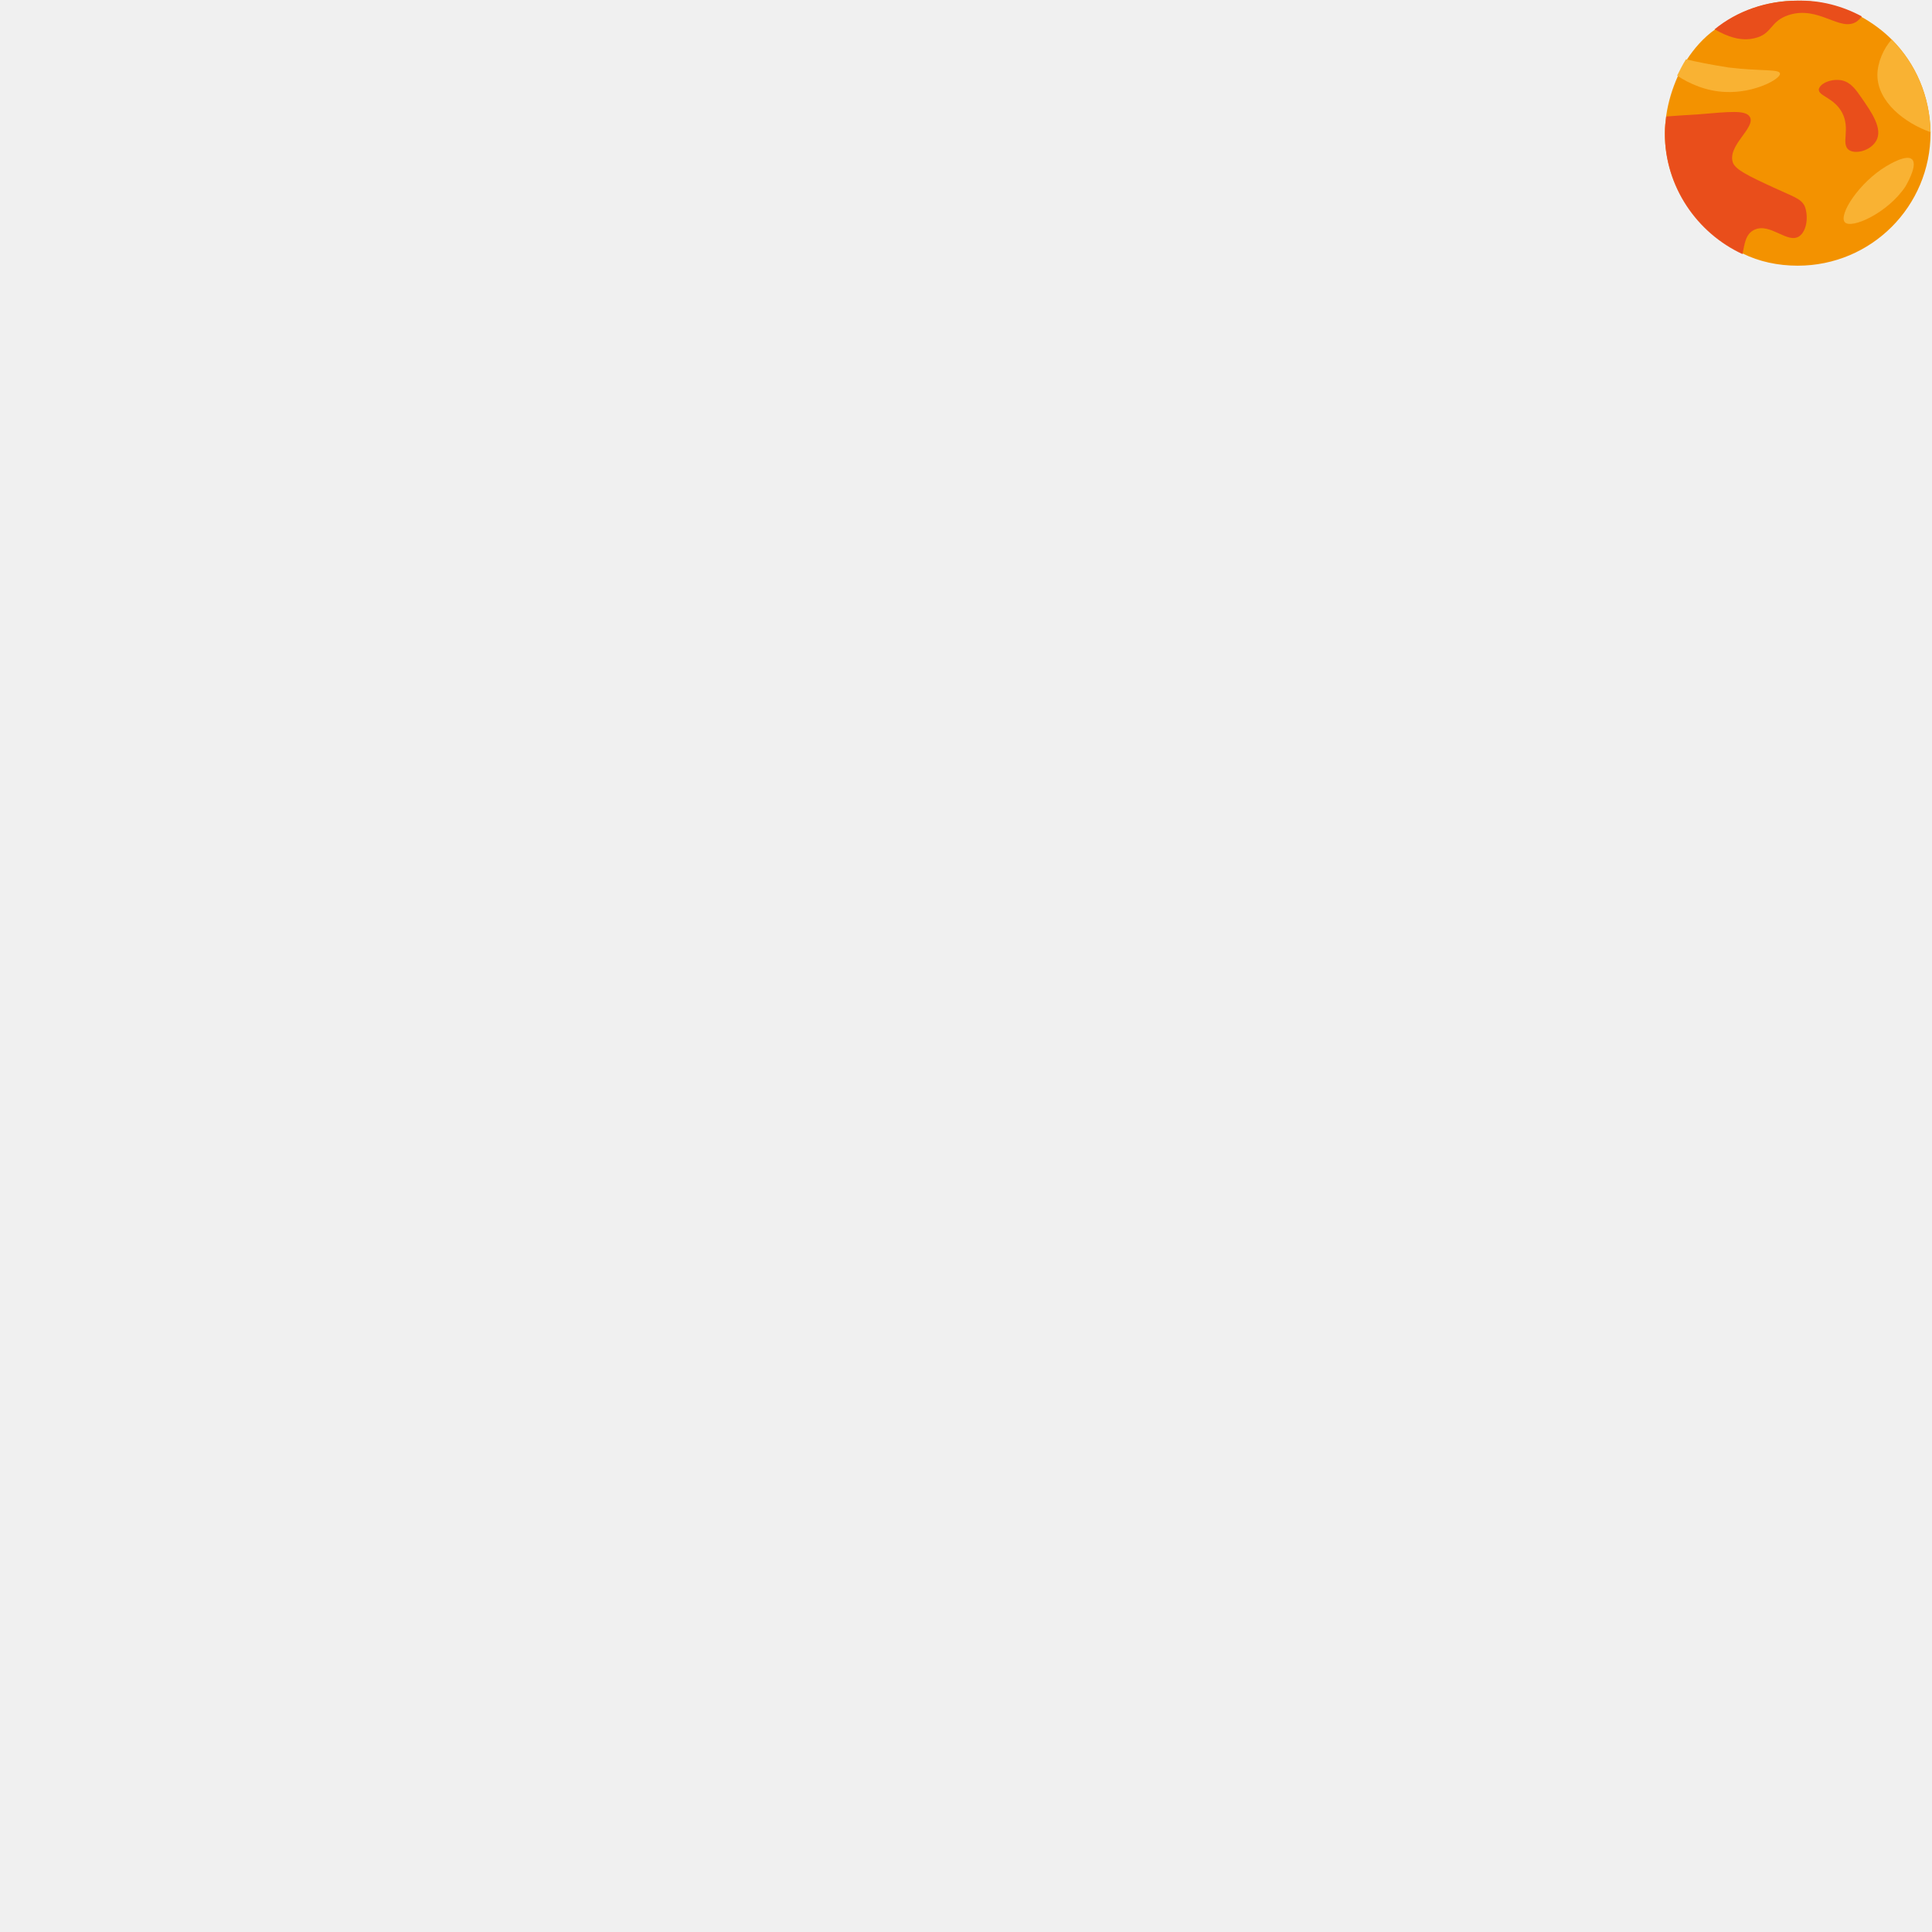
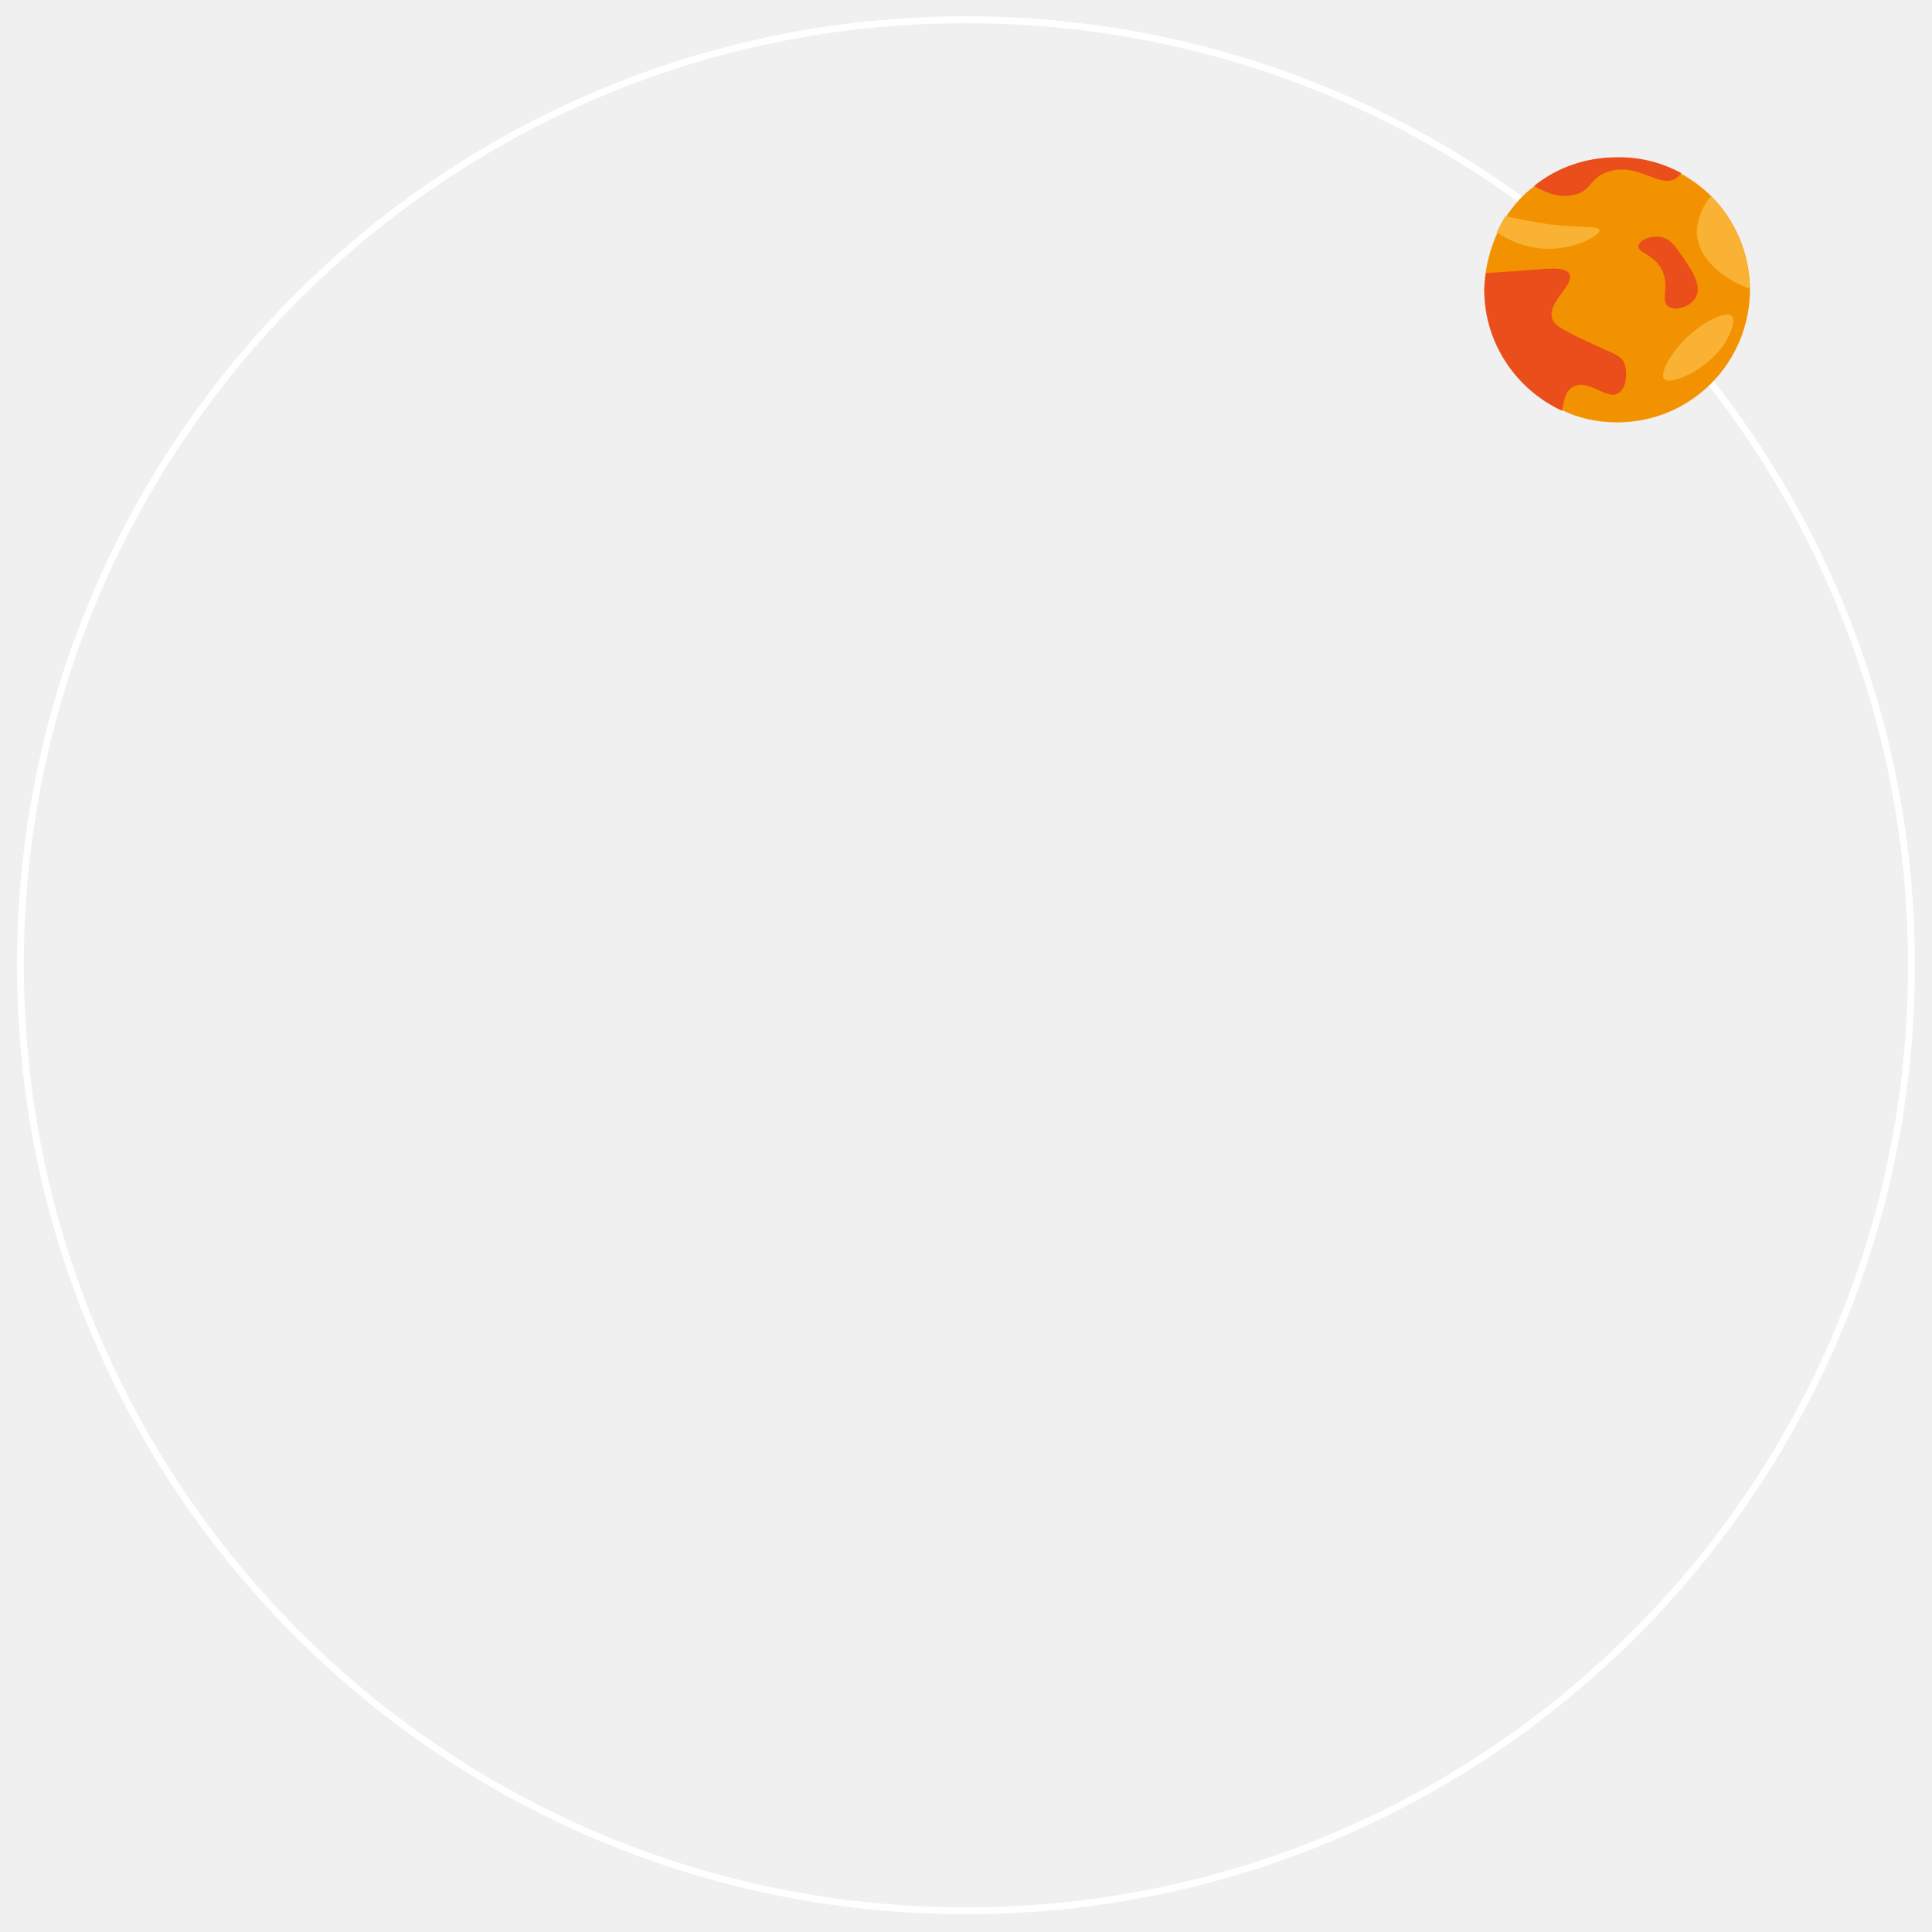
- <svg xmlns="http://www.w3.org/2000/svg" version="1.1" x="0px" y="0px" viewBox="0 0 283.5 283.5" style="enable-background:new 0 0 283.5 283.5;" xml:space="preserve">
+ <svg xmlns="http://www.w3.org/2000/svg" version="1.1" id="Layer_1" x="0px" y="0px" viewBox="0 0 283.5 283.5" style="enable-background:new 0 0 283.5 283.5;" xml:space="preserve">
  <style type="text/css">
- 	.st0{fill:#F39200;}
- 	.st1{fill:#E94E1B;}
- 	.st2{fill:#F9B233;}
- 	.st3{fill:none;}
+ 	.st0{fill:none;stroke:#FFFFFF;stroke-miterlimit:10;}
+ 	.st1{fill:#F39200;}
+ 	.st2{fill:#E94E1B;}
+ 	.st3{fill:#F9B233;}
</style>
-   <g id="Layer_1">
-     <path id="XMLID_27_" class="st0" d="M283.4,19.4v0.1c0,10.8-8.7,19.5-19.5,19.5c-2.9,0-5.7-0.6-8.1-1.8   c-6.7-3.1-11.4-9.9-11.4-17.7c0-0.9,0.1-1.7,0.2-2.5c0.3-2.1,0.9-4,1.7-5.8c0.4-0.8,0.8-1.6,1.3-2.4c1.1-1.7,2.5-3.3,4.2-4.5   c3.3-2.7,7.6-4.2,12.1-4.2c3.4,0,6.6,0.9,9.4,2.4c1.6,0.9,3.1,2,4.4,3.3C281.2,9.3,283.3,14.1,283.4,19.4z" />
-     <path id="XMLID_17_" class="st1" d="M264.1,34.7c-1.7,1.1-4.2-2-6.5-1c-1.4,0.6-1.5,2.2-1.8,3.6c-6.7-3.1-11.4-9.9-11.4-17.7   c0-0.9,0.1-1.7,0.2-2.5c1.3-0.1,2.7-0.2,4.5-0.3c4.9-0.4,7.2-0.7,7.8,0.4c0.8,1.6-3.4,4.2-2.5,6.7c0.4,1,2.2,1.9,5.9,3.6   c3,1.4,4,1.6,4.6,2.7C265.5,31.6,265.3,33.9,264.1,34.7z" />
-     <path id="XMLID_3_" class="st1" d="M270.4,11.8c-1.5-0.3-3.2,0.4-3.4,1.3c-0.1,1,2.2,1.2,3.4,3.4c1.3,2.4-0.2,4.6,1,5.5   c1,0.7,3.2,0.1,4-1.3c1.1-1.8-0.8-4.4-2.1-6.3C272.4,13.1,271.7,12.1,270.4,11.8z" />
-     <path id="XMLID_16_" class="st1" d="M273.3,2.4c-0.2,0.3-0.5,0.6-0.8,0.8c-2.4,1.5-5.5-2.4-9.9-1c-2.8,0.9-2.4,2.8-5,3.4   c-2,0.5-4-0.2-5.9-1.3c3.3-2.7,7.6-4.2,12.1-4.2C267.3,0,270.5,0.9,273.3,2.4z" />
-     <path id="XMLID_5_" class="st2" d="M270.8,32.6c-0.9-1.1,2.1-5.8,6.1-8.2c0.5-0.3,3-1.8,3.8-1c0.7,0.7-0.3,2.8-1,4   C277.1,31.3,271.7,33.7,270.8,32.6z" />
-     <path id="XMLID_15_" class="st2" d="M261.3,10.8c0.1,0.8-3.8,2.9-8,2.7c-2.8-0.1-5.3-1.2-7.1-2.4c0.4-0.8,0.8-1.6,1.3-2.4   c1.6,0.4,3.7,0.8,6.2,1.2C258.7,10.5,261.2,10.1,261.3,10.8z" />
-     <path id="XMLID_14_" class="st2" d="M283.4,19.4c-3.7-1.3-7.8-4.4-7.8-8.4c0-1.8,0.9-3.9,2.1-5.2C281.2,9.3,283.3,14.1,283.4,19.4z   " />
-   </g>
-   <g id="Layer_2">
-     <line id="XMLID_1_" class="st3" x1="0" y1="283.5" x2="281.2" y2="2.2" />
+   <circle class="st0" cx="141.8" cy="141.7" r="138.8" />
+   <g id="Layer_1_1_">
+     <path id="XMLID_27_" class="st1" d="M256.9,42.4L256.9,42.4c0,10.9-8.7,19.6-19.5,19.6c-2.9,0-5.7-0.6-8.1-1.8   c-6.7-3.1-11.4-9.9-11.4-17.7c0-0.9,0.1-1.7,0.2-2.5c0.3-2.1,0.9-4,1.7-5.8c0.4-0.8,0.8-1.6,1.3-2.4c1.1-1.7,2.5-3.3,4.2-4.5   c3.3-2.7,7.6-4.2,12.1-4.2c3.4,0,6.6,0.9,9.4,2.4c1.6,0.9,3.1,2,4.4,3.3C254.7,32.3,256.8,37.1,256.9,42.4z" />
+     <path id="XMLID_17_" class="st2" d="M237.6,57.7c-1.7,1.1-4.2-2-6.5-1c-1.4,0.6-1.5,2.2-1.8,3.6c-6.7-3.1-11.4-9.9-11.4-17.7   c0-0.9,0.1-1.7,0.2-2.5c1.3-0.1,2.7-0.2,4.5-0.3c4.9-0.4,7.2-0.7,7.8,0.4c0.8,1.6-3.4,4.2-2.5,6.7c0.4,1,2.2,1.9,5.9,3.6   c3,1.4,4,1.6,4.6,2.7C239,54.6,238.8,56.9,237.6,57.7z" />
+     <path id="XMLID_3_" class="st2" d="M243.9,34.8c-1.5-0.3-3.2,0.4-3.4,1.3c-0.1,1,2.2,1.2,3.4,3.4c1.3,2.4-0.2,4.6,1,5.5   c1,0.7,3.2,0.1,4-1.3c1.1-1.8-0.8-4.4-2.1-6.3C245.9,36.1,245.2,35.1,243.9,34.8z" />
+     <path id="XMLID_16_" class="st2" d="M246.8,25.4c-0.2,0.3-0.5,0.6-0.8,0.8c-2.4,1.5-5.5-2.4-9.9-1c-2.8,0.9-2.4,2.8-5,3.4   c-2,0.5-4-0.2-5.9-1.3c3.3-2.7,7.6-4.2,12.1-4.2C240.8,23,244,23.9,246.8,25.4z" />
+     <path id="XMLID_5_" class="st3" d="M244.3,55.6c-0.9-1.1,2.1-5.8,6.1-8.2c0.5-0.3,3-1.8,3.8-1c0.7,0.7-0.3,2.8-1,4   C250.6,54.3,245.2,56.7,244.3,55.6z" />
+     <path id="XMLID_15_" class="st3" d="M234.8,33.8c0.1,0.8-3.8,2.9-8,2.7c-2.8-0.1-5.3-1.2-7.1-2.4c0.4-0.8,0.8-1.6,1.3-2.4   c1.6,0.4,3.7,0.8,6.2,1.2C232.2,33.5,234.7,33.1,234.8,33.8z" />
+     <path id="XMLID_14_" class="st3" d="M256.9,42.4c-3.7-1.3-7.8-4.4-7.8-8.4c0-1.8,0.9-3.9,2.1-5.2C254.7,32.3,256.8,37.1,256.9,42.4   z" />
  </g>
</svg>
